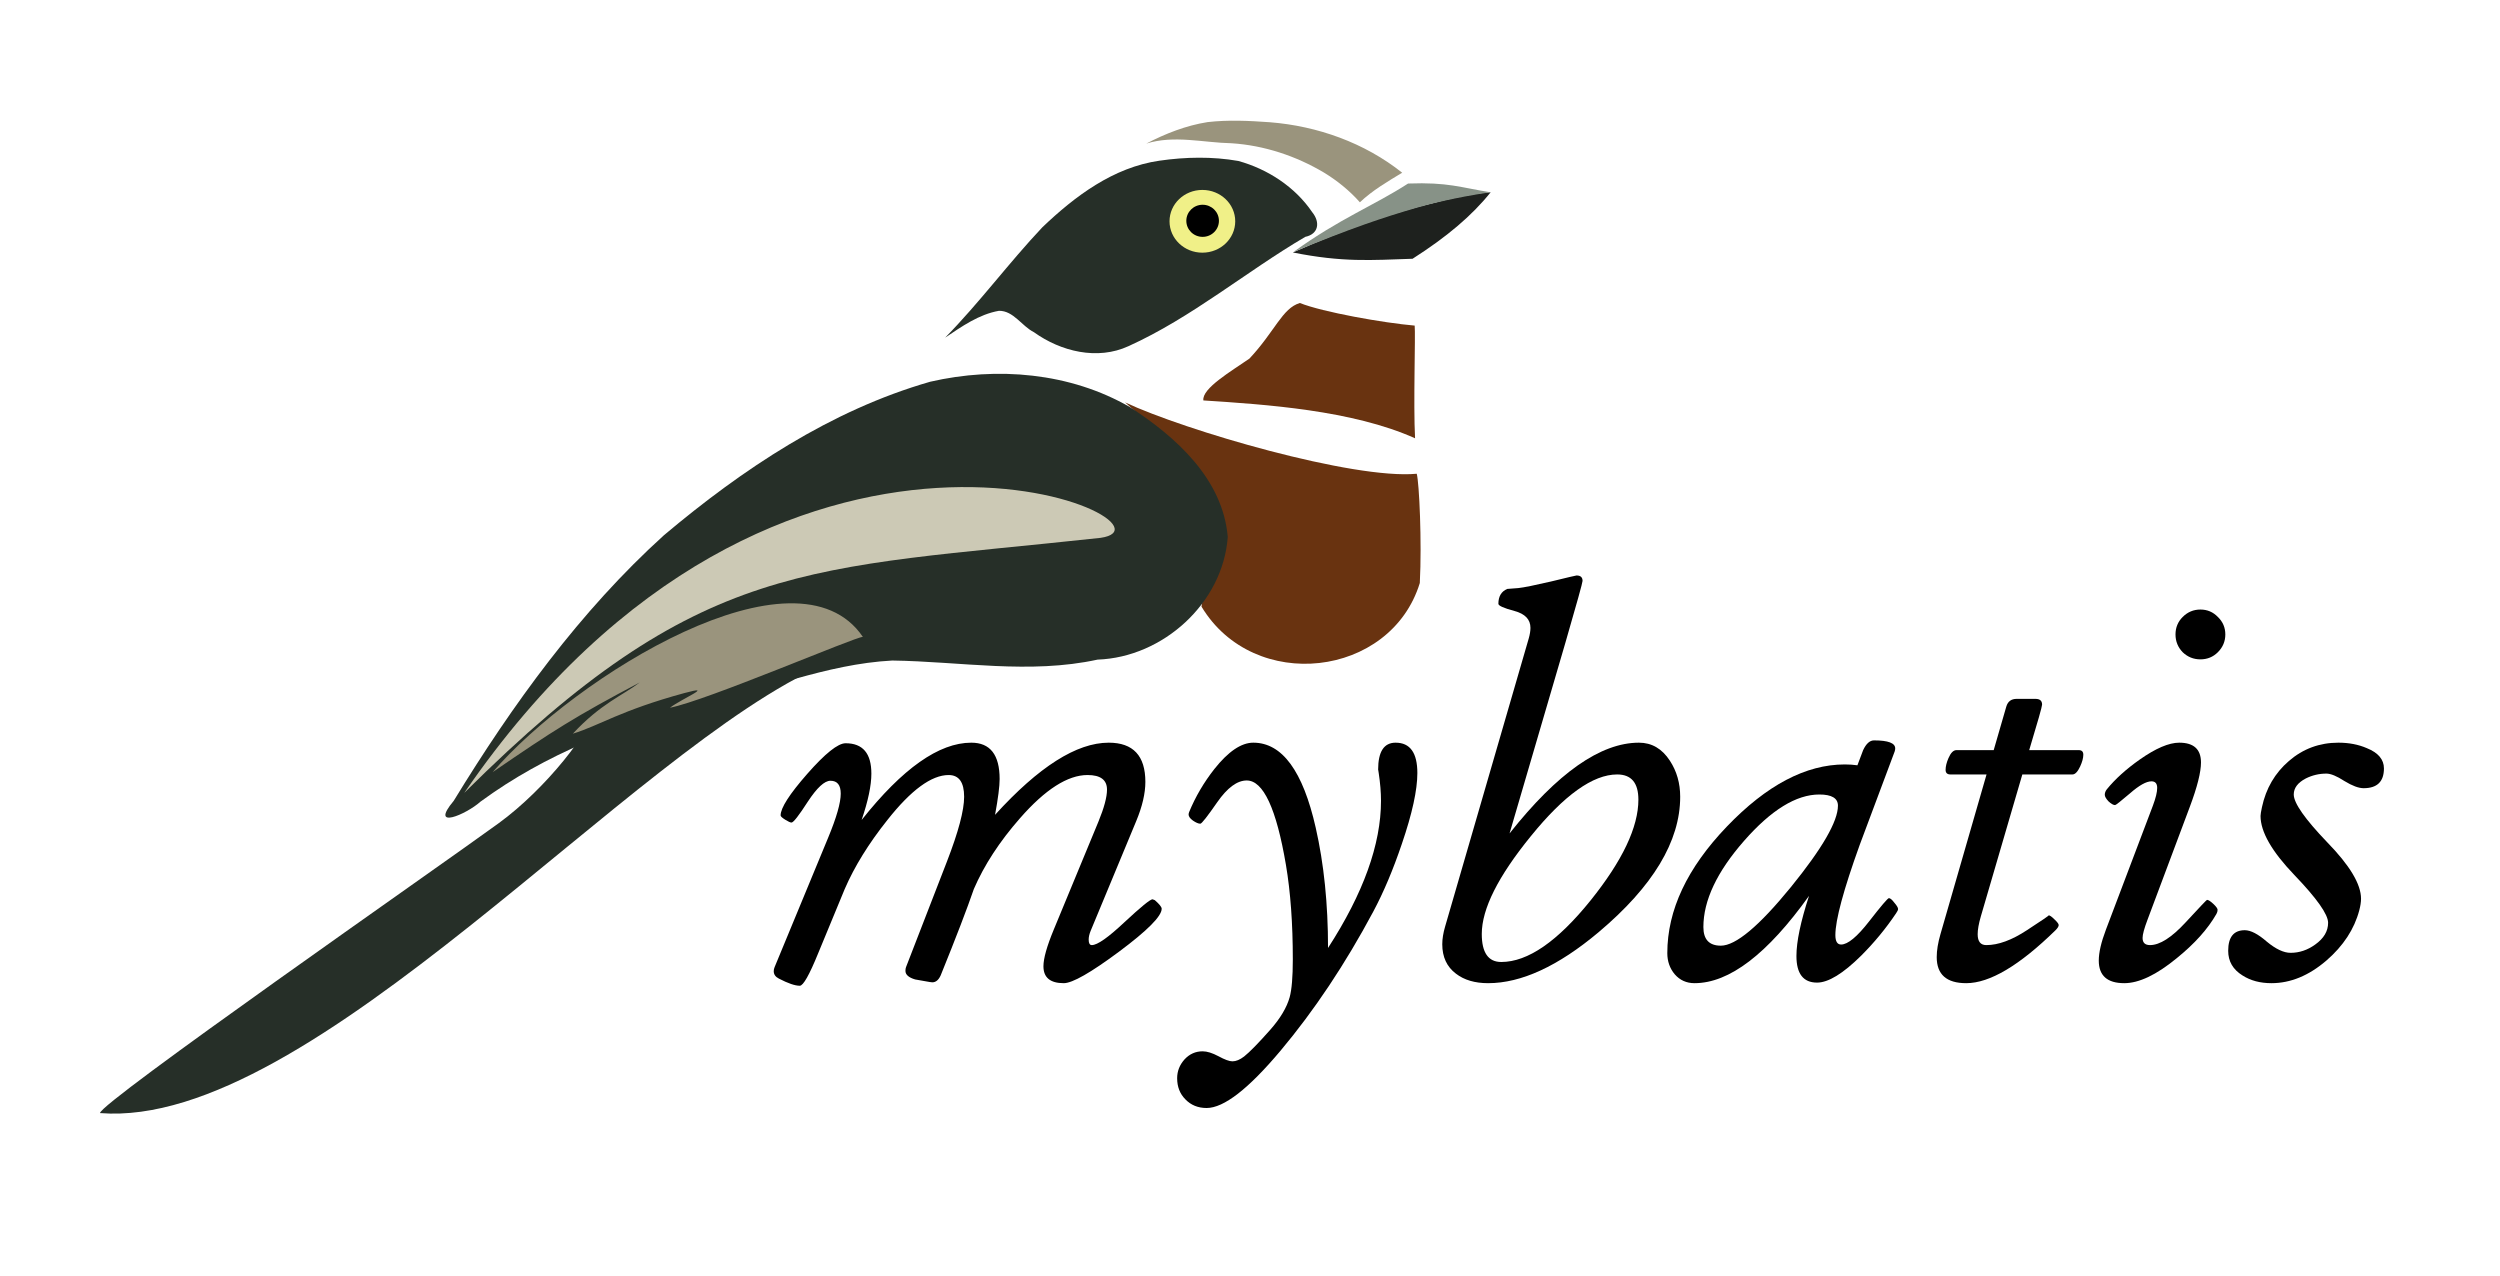
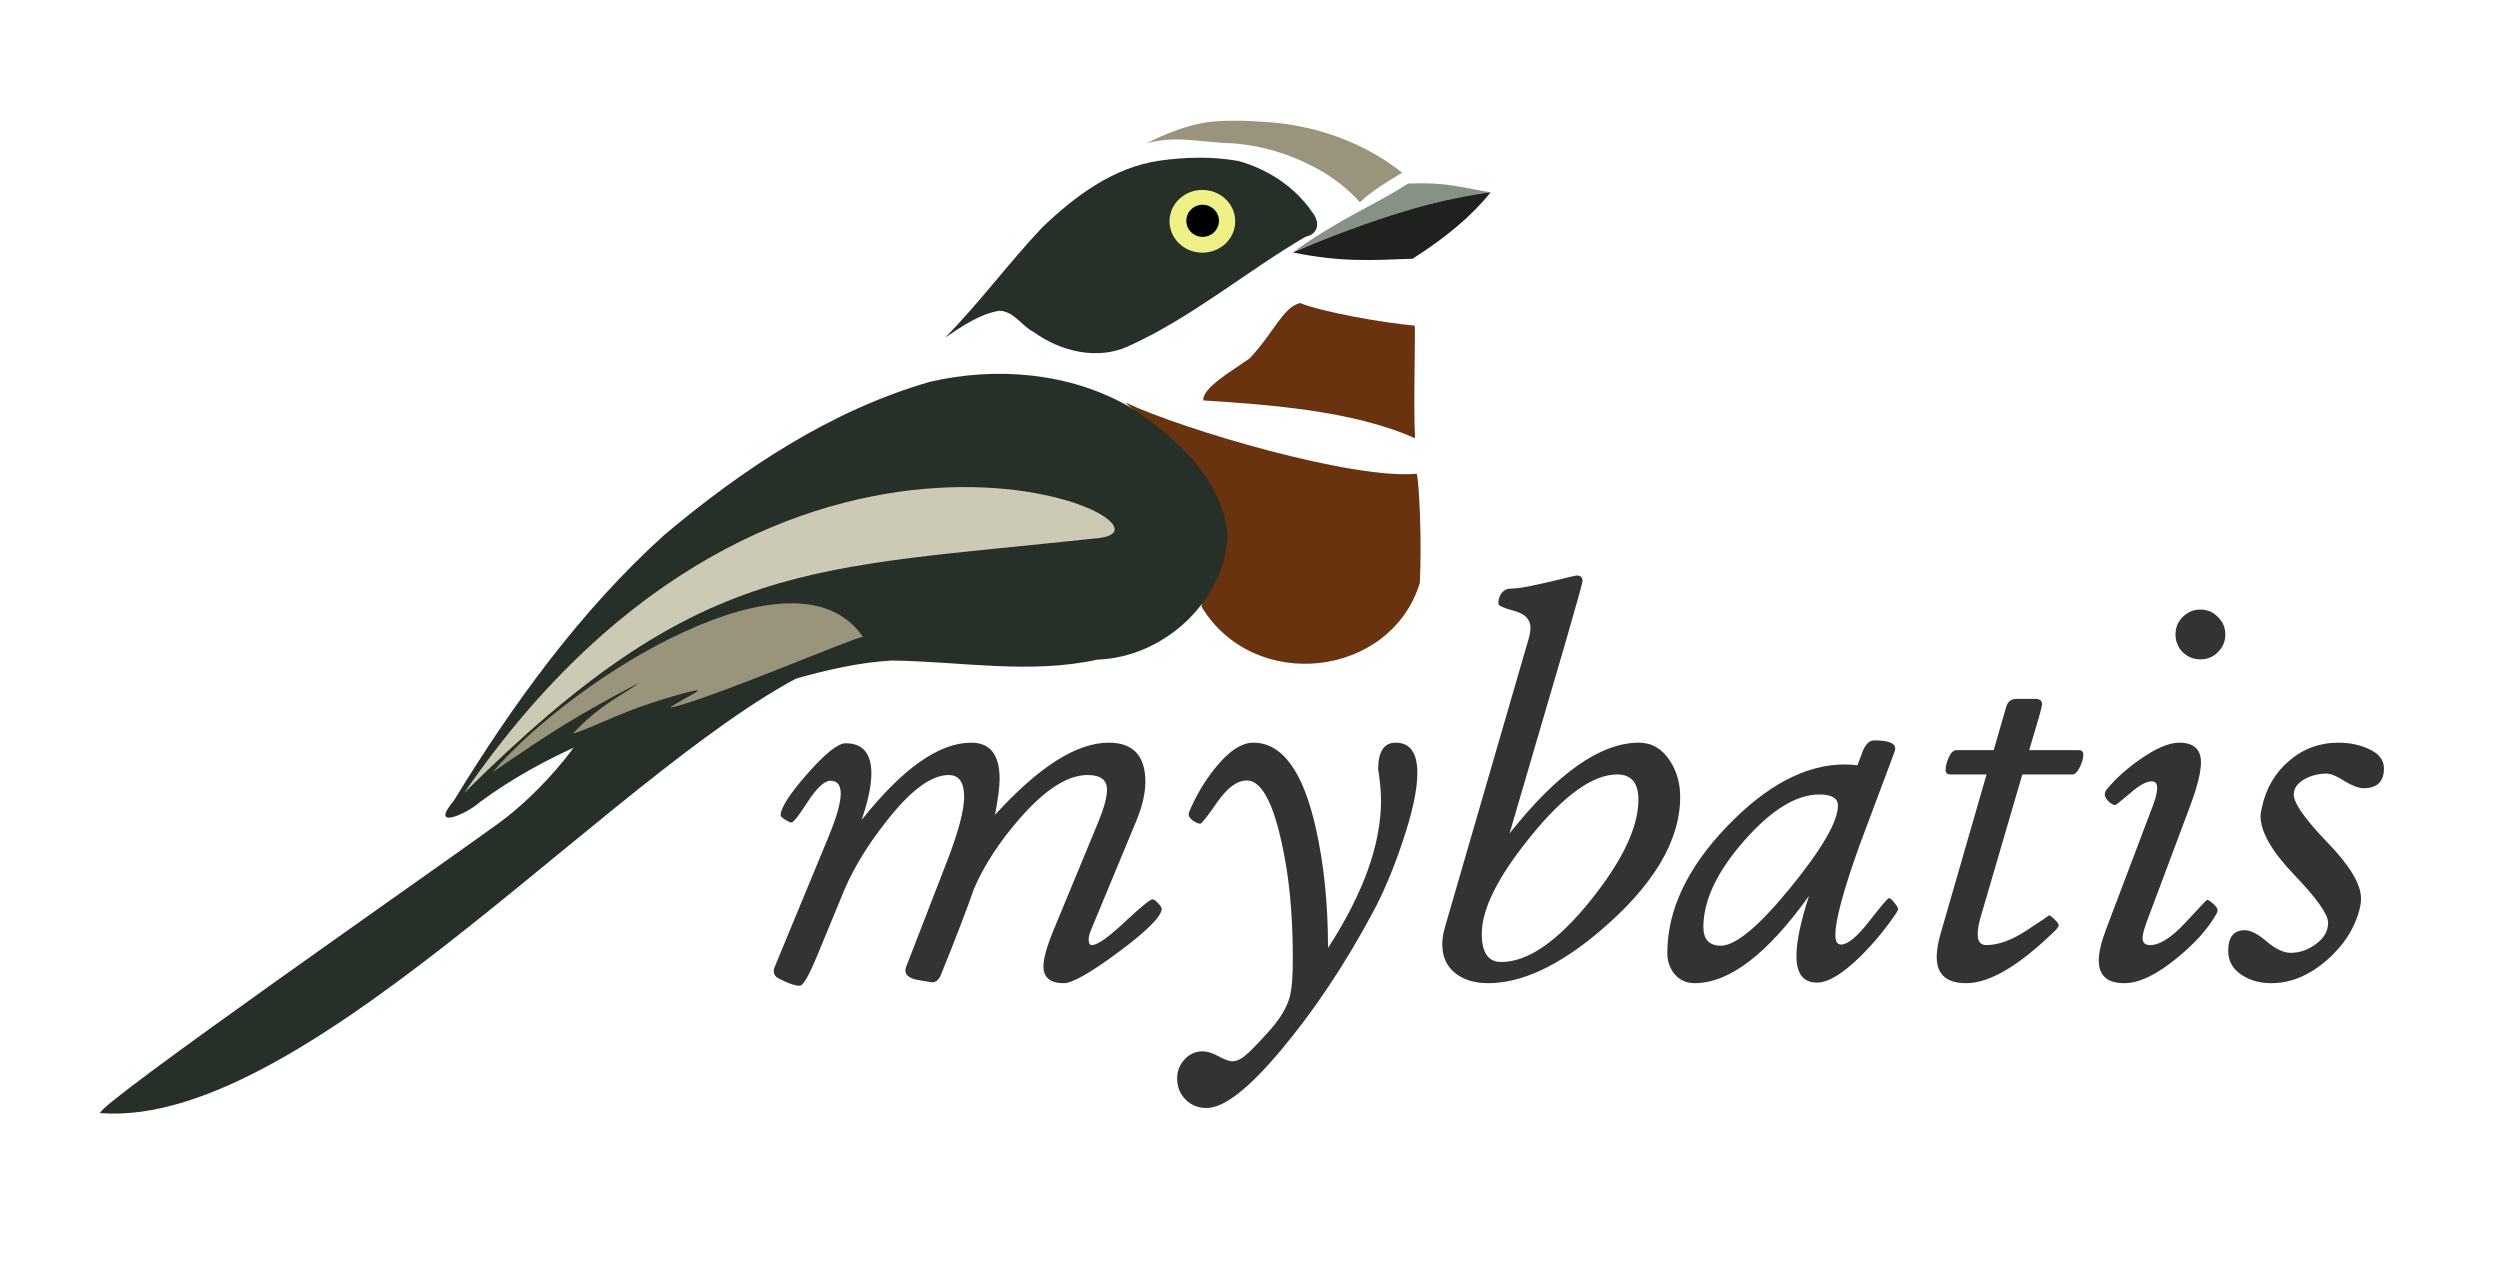
<svg xmlns="http://www.w3.org/2000/svg" width="990" height="505" id="svg2" version="1.0">
  <defs id="defs4">
    </defs>
  <g id="layer1" transform="translate(-31.74938,-81.64729)">
    <g id="BirdBatis" transform="matrix(0.428474,0,0,0.428474,290.0398,209.1822)">
      <path style="fill:#9a947d;stroke:none" d="m 693.102,-138.023 c -34.791,-27.677 -78.249,-43.177 -122.376,-46.655 -19.075,-1.374 -38.372,-2.317 -57.411,-0.13 -19.917,3.131 -38.923,10.583 -56.727,19.878 25.748,-8.108 52.712,-0.824 78.942,-0.311 29.96,1.975 59.365,11.686 85.134,27.008 12.352,7.517 23.742,16.699 33.329,27.546 11.585,-10.968 25.529,-19.128 39.109,-27.336 z" id="HeadStripe" />
      <path style="fill:#262f28;fill-opacity:1" d="m 270.699,14.412 c 31.785,-32.37 58.761,-69.067 89.857,-102.014 30.226,-28.868 65.691,-55.427 108.161,-61.528 24.098,-3.483 48.966,-3.982 72.985,0.249 27.053,7.483 52.46,23.993 68.295,47.407 7.495,9.256 5.893,20.136 -6.496,22.733 -55.188,32.443 -104.739,74.475 -163.342,101.012 -28.758,13.27 -62.546,4.948 -87.355,-12.865 -11.302,-5.644 -18.936,-19.982 -32.381,-19.798 -18.435,3.212 -34.494,14.551 -49.724,24.803 z" id="EyeMask" />
      <path id="Chest" d="m 709.391,241.178 c 1.985,-38.051 -0.554,-92.569 -2.834,-100.982 -58.618,5.505 -214.28,-40.012 -269.549,-65.956 78.383,69.915 68.751,58.597 87.16,103.174 17.874,21.777 -13.918,61.377 -16.532,85.596 48.401,80.398 174.788,65.748 201.754,-21.832 z" style="fill:#693310;fill-opacity:1;stroke:none" />
      <path id="Beard" d="M 704.998,107.418 C 703.331,75.661 705.511,12.028 704.647,3.271 676.164,0.838 619.583,-9.173 598.542,-17.61 c -16.257,4.709 -23.105,26.353 -46.665,51.421 -16.607,11.509 -44.137,27.58 -42.514,38.631 57.158,3.692 137.679,8.965 195.634,34.975 z" style="fill:#693310" />
      <path id="TailUpper" d="m 159.25,316.63 c -177.258,76.168 -474.146,430.002 -669.584,414.448 -1.934,-8.329 311.707,-226.637 368.31,-267.839 44.544,-32.373 86.974,-87.802 87.677,-104.476 28.372,-10.782 180.423,-43.057 213.597,-42.134 z" style="fill:#262f28;fill-opacity:1;stroke:none" />
      <g id="Beak" transform="matrix(-1.278512,0,0,1.278512,728.7488,-140.2029)">
        <path style="fill:#1e211e" d="m 106.925,59.359 c -36.118,7.238 -56.372,5.545 -86.549,4.547 -24.463,-15.64 -42.777,-30.942 -56.445,-48.064 10.282,0.444 26.446,3.735 50.502,10.039 24.056,6.304 54.932,16.693 92.493,33.477 z" id="BeakLower" />
        <path id="BeakUpper" d="M 106.466,58.97 C 72.681,34.597 48.995,25.886 23.619,9.524 -5.397,8.454 -14.165,12.391 -35.864,15.827 c 27.277,4.06 45.43,8.907 53.795,11.35 23.871,6.971 46.672,14.562 88.535,31.793 z" style="fill:#879287;fill-opacity:1" />
      </g>
      <g id="Eye" transform="matrix(-1.278512,0,0,1.278512,728.7488,-140.2029)">
        <path style="fill:#f0f088;fill-opacity:1;stroke:none" id="path2541" d="m 202.143,38.612 c 0,12.525 -10.633,22.679 -23.75,22.679 -13.117,0 -23.75,-10.154 -23.75,-22.679 0,-12.525 10.633,-22.679 23.75,-22.679 13.117,0 23.75,10.154 23.75,22.679 z" transform="translate(-6.071427,-1.785711)" />
        <path style="fill:#000000;fill-opacity:1;stroke:none" id="path2543" d="m 187.143,39.326 c 0,6.41 -5.277,11.607 -11.786,11.607 -6.509,0 -11.786,-5.197 -11.786,-11.607 0,-6.41 5.277,-11.607 11.786,-11.607 6.509,0 11.786,5.197 11.786,11.607 z" transform="translate(-3.214286,-2.857143)" />
      </g>
      <g id="Wing" transform="matrix(-1.278512,0,0,1.278512,728.7488,-140.2029)">
        <path style="fill:#262f28;fill-opacity:1" d="m 224.611,171.184 c -33.143,21.468 -67.146,51.944 -70.641,93.832 3.471,47.757 46.785,86.973 94.121,88.663 49.012,10.699 99.019,1.343 148.384,0.658 48.115,2.53 92.888,22.096 139.573,32.137 56.259,13.997 111.205,35.426 158.205,69.948 10.05,9.066 37.3,20.83 19.269,-0.652 C 670.904,386.056 622.302,318.783 561.523,263.739 504.722,215.97 441.029,173.459 369.098,152.805 320.884,141.695 267.922,146.141 224.611,171.184 z" id="WingBackground" />
        <path style="fill:#9a947d;stroke:none" d="m 685.43,435.076 c -43.425,-29.826 -59.892,-40.353 -106.408,-64.91 12.35,9.44 28.173,15.246 48.362,37.054 -19.453,-6.016 -34.278,-16.744 -80.542,-29.351 -23.132,-6.304 1.941,4.096 10.352,10.591 -26.439,-5.121 -134.523,-51.525 -139.445,-51.219 47.904,-70.54 207.797,28.295 267.68,97.836 z" id="WingTip" />
        <path style="fill:#f5efd7;fill-opacity:0.803;fill-rule:evenodd;stroke:none" d="M 245.922,265.652 C 458.628,288.783 534.148,279.308 705.899,450.005 477.769,117.873 176.207,255.763 245.922,265.652 z" id="WingStripe" />
      </g>
      <path style="fill:#000000;fill-opacity:0" id="path3153" d="m 476.962,-180.291 c 23.644,-9.32 48.359,-15.699 72.725,-22.824 36.017,-10.904 72.569,-19.622 109.419,-27.143 13.356,-2.708 26.747,-5.349 40.361,-6.27 3.337,-0.172 6.69,-0.299 10.031,-0.147 1.154,0.043 2.309,0.044 3.463,0.038 0.666,-0.018 1.331,-0.018 1.996,-0.012 3.574,0.109 7.15,0.106 10.726,0.111 4.367,0.012 8.734,-0.012 13.101,-0.03 4.062,-0.466 5.716,0.359 9.206,2.145 4.006,2.098 7.548,4.604 10.742,7.806 3.389,3.464 6.206,7.472 8.289,11.843 1.356,2.363 1.359,5.092 1.978,7.649 0.472,1.758 1.582,2.906 3.036,3.933 2.548,1.376 5.267,2.011 8.115,2.486 0.458,0.063 0.916,0.126 1.374,0.189 0,0 -25.96,18.186 -25.96,18.186 l 0,0 c -0.46,-0.097 -0.92,-0.194 -1.38,-0.291 -3.184,-0.756 -6.35,-1.74 -9.045,-3.664 -1.762,-1.533 -3.276,-3.239 -3.982,-5.511 -0.888,-2.386 -0.425,-5.1 -1.64,-7.439 -1.794,-4.097 -4.419,-7.766 -7.627,-10.885 -3.055,-2.885 -6.524,-5.057 -10.317,-6.87 -2.709,-1.228 -5.423,-1.05 -8.363,-0.999 -4.339,-0.018 -8.679,-0.042 -13.018,-0.03 -3.678,0.006 -7.356,0.006 -11.033,0.113 -0.665,0.003 -1.33,0.006 -1.995,-0.027 -1.172,-0.03 -2.344,-0.064 -3.515,-0.13 -3.117,-0.124 -6.237,-0.082 -9.352,0.079 -12.967,0.846 -25.782,3.064 -38.551,5.403 -36.465,6.926 -72.521,15.56 -108.035,26.423 -25.411,7.669 -51.196,14.728 -75.533,25.454 0,0 24.784,-19.587 24.784,-19.587 z" />
-       <g id="g2853" transform="translate(4.667728,0)">
-         <path d="m 466.16,542.213 c -3.8e-4,6.88 -13.143,20.11 -39.427,39.691 -26.108,19.405 -43.132,29.107 -51.07,29.107 -12.525,0 -18.788,-5.204 -18.787,-15.612 -2.7e-4,-7.233 3.175,-18.523 9.526,-33.87 l 41.279,-99.758 c 5.292,-12.877 7.938,-22.756 7.938,-29.636 -3.3e-4,-8.997 -5.998,-13.495 -17.993,-13.495 -18.347,2e-4 -39.162,13.319 -62.448,39.956 -18.876,21.522 -33.076,43.308 -42.602,65.359 -6.174,17.994 -16.406,44.631 -30.695,79.912 -1.941,4.234 -4.499,6.351 -7.674,6.351 -0.706,0 -1.5,-0.088 -2.381,-0.265 -4.587,-0.882 -9.085,-1.676 -13.495,-2.381 -5.998,-1.764 -8.997,-4.41 -8.997,-7.938 -1.4e-4,-1.411 0.176,-2.558 0.529,-3.44 l 37.839,-97.641 c 10.584,-27.343 15.876,-47.277 15.877,-59.802 -1.9e-4,-13.407 -4.763,-20.11 -14.289,-20.11 -15.877,2e-4 -34.752,13.848 -56.626,41.544 -17.288,21.698 -30.43,42.955 -39.427,63.771 -3.352,7.938 -11.555,27.784 -24.609,59.537 -8.115,19.934 -13.76,29.901 -16.935,29.901 -4.41,-10e-6 -10.849,-2.205 -19.317,-6.615 -3.175,-1.588 -4.763,-3.881 -4.763,-6.88 -1e-5,-1.235 0.265,-2.47 0.794,-3.705 l 49.482,-119.603 c 7.762,-18.699 11.643,-32.282 11.643,-40.75 -8e-5,-7.938 -3.175,-11.907 -9.526,-11.907 -5.469,1.9e-4 -12.437,6.439 -20.904,19.317 -8.291,12.878 -13.319,19.317 -15.083,19.316 -1.058,1.5e-4 -2.999,-0.882 -5.821,-2.646 -2.823,-1.764 -4.234,-3.087 -4.234,-3.969 -2e-5,-6.88 8.203,-19.669 24.609,-38.368 16.582,-18.875 28.401,-28.313 35.458,-28.313 15.876,2.2e-4 23.815,9.35 23.815,28.049 -1.1e-4,10.937 -2.999,25.226 -8.997,42.867 37.751,-47.63 71.533,-71.444 101.345,-71.445 17.464,2.2e-4 26.196,11.202 26.196,33.605 -2.3e-4,6.704 -1.411,17.729 -4.234,33.076 40.397,-44.454 75.413,-66.681 105.05,-66.682 22.58,2.2e-4 33.87,12.084 33.87,36.252 -3.7e-4,10.585 -2.823,22.668 -8.468,36.252 l -42.073,101.345 c -1.235,2.999 -1.853,5.733 -1.852,8.203 -3.1e-4,3.352 0.97,5.028 2.911,5.028 5.115,3e-5 15.171,-7.056 30.165,-21.169 15.171,-14.112 23.814,-21.169 25.932,-21.169 0.529,0.176 1.234,0.441 2.117,0.794 4.233,3.705 6.35,6.351 6.351,7.938" style="font-size:541.92px;font-style:normal;font-variant:normal;font-weight:normal;font-stretch:semi-condensed;text-align:center;line-height:125%;writing-mode:lr-tb;text-anchor:middle;fill:#000000;fill-opacity:1;stroke:none;font-family:Aegyptus;-inkscape-font-specification:Aegyptus Semi-Condensed" id="path2832" />
-         <path d="m 702.456,416.788 c -2.2e-4,15.7 -4.763,37.486 -14.289,65.359 -8.115,23.991 -16.935,44.895 -26.461,62.712 -25.932,48.512 -54.51,91.378 -85.733,128.6 -29.636,35.281 -52.393,52.922 -68.269,52.922 -7.938,-1.2e-4 -14.465,-2.646 -19.581,-7.938 -5.116,-5.116 -7.674,-11.643 -7.674,-19.581 0,-6.527 2.293,-12.349 6.88,-17.464 4.587,-4.939 10.143,-7.409 16.67,-7.409 4.057,-7e-5 8.908,1.499 14.554,4.498 5.821,3.175 10.143,4.763 12.966,4.763 3.352,-7e-5 6.968,-1.5 10.849,-4.498 5.116,-4.057 13.142,-12.26 24.079,-24.609 9.349,-10.584 15.347,-20.64 17.993,-30.165 1.94,-7.056 2.911,-18.699 2.911,-34.928 -10e-5,-33.164 -2.117,-62.271 -6.351,-87.321 -8.82,-52.04 -20.904,-78.06 -36.252,-78.06 -8.82,1.9e-4 -17.905,6.704 -27.255,20.11 -9.173,13.231 -14.377,19.846 -15.612,19.846 -1.764,1.4e-4 -4.057,-0.97 -6.88,-2.911 -2.646,-1.94 -3.969,-3.793 -3.969,-5.557 -10e-6,-0.705 0.176,-1.499 0.529,-2.381 5.821,-14.112 13.583,-27.343 23.286,-39.691 12.878,-16.229 24.873,-24.344 35.987,-24.344 26.637,2.2e-4 45.866,26.197 57.685,78.589 7.585,33.341 11.378,70.386 11.378,111.136 32.635,-50.452 48.953,-95.788 48.953,-136.009 -1.8e-4,-7.762 -0.706,-16.317 -2.117,-25.667 -0.353,-2.293 -0.529,-3.352 -0.529,-3.175 -1.9e-4,-16.582 5.38,-24.873 16.141,-24.873 13.407,2.2e-4 20.11,9.35 20.11,28.049" style="font-size:541.92px;font-style:normal;font-variant:normal;font-weight:normal;font-stretch:semi-condensed;text-align:center;line-height:125%;writing-mode:lr-tb;text-anchor:middle;fill:#000000;fill-opacity:1;stroke:none;font-family:Aegyptus;-inkscape-font-specification:Aegyptus Semi-Condensed" id="path2834" />
-         <path d="m 945.367,438.751 c -2.4e-4,41.103 -25.138,82.823 -75.414,125.16 -37.398,31.4 -71.445,47.1 -102.139,47.1 -12.172,0 -22.051,-2.911 -29.636,-8.732 -8.468,-6.351 -12.701,-15.436 -12.701,-27.255 -2e-5,-4.939 0.882,-10.408 2.646,-16.406 l 77.266,-266.197 c 1.058,-3.704 1.588,-6.968 1.588,-9.791 -1e-4,-7.762 -4.939,-12.966 -14.818,-15.612 -9.879,-2.646 -14.818,-4.851 -14.818,-6.615 -8e-5,-6.879 2.734,-11.466 8.203,-13.76 2.646,-0.176 6.086,-0.441 10.32,-0.794 4.939,-0.529 14.994,-2.558 30.165,-6.086 15.171,-3.704 23.021,-5.556 23.55,-5.557 3.704,3.8e-4 5.557,1.676 5.557,5.028 -1.5e-4,1.588 -5.292,20.64 -15.877,57.156 l -51.599,176.23 c 44.278,-55.921 84.146,-83.881 119.603,-83.881 11.819,2.2e-4 21.345,5.557 28.578,16.67 6.35,9.703 9.526,20.816 9.526,33.341 m -38.633,2.646 c -2.1e-4,-15.524 -6.527,-23.285 -19.581,-23.286 -22.404,2e-4 -49.041,19.052 -79.912,57.156 -30.166,37.045 -45.248,67.123 -45.248,90.232 -6e-5,17.288 5.998,25.932 17.993,25.932 24.52,2e-5 52.04,-18.964 82.558,-56.891 29.46,-36.692 44.19,-67.74 44.19,-93.143" style="font-size:541.92px;font-style:normal;font-variant:normal;font-weight:normal;font-stretch:semi-condensed;text-align:center;line-height:125%;writing-mode:lr-tb;text-anchor:middle;fill:#000000;fill-opacity:1;stroke:none;font-family:Aegyptus;-inkscape-font-specification:Aegyptus Semi-Condensed" id="path2836" />
-         <path d="m 1146.735,542.478 c -3e-4,0.882 -0.618,2.205 -1.852,3.969 -9.35,13.936 -20.11,26.99 -32.282,39.162 -16.759,16.582 -30.342,24.873 -40.75,24.873 -12.701,0 -19.052,-8.203 -19.052,-24.609 -10e-5,-13.23 3.881,-31.753 11.643,-55.568 -38.457,53.804 -73.738,80.706 -105.844,80.706 -7.409,0 -13.495,-2.734 -18.258,-8.203 -4.587,-5.469 -6.88,-11.996 -6.88,-19.581 0,-39.691 18.346,-78.677 55.039,-116.957 36.692,-38.28 73.032,-57.42 109.019,-57.42 4.057,2e-4 7.938,0.265 11.643,0.794 1.764,-4.763 3.528,-9.438 5.292,-14.024 2.822,-5.998 6.174,-8.996 10.055,-8.997 13.054,2.2e-4 19.581,2.47 19.581,7.409 -2e-4,0.882 -0.177,1.852 -0.529,2.911 -10.761,28.754 -21.522,57.509 -32.282,86.263 -14.995,41.632 -22.492,69.416 -22.492,83.352 -2e-4,5.821 1.764,8.732 5.292,8.732 6.174,3e-5 14.818,-7.144 25.932,-21.433 11.113,-14.289 17.199,-21.433 18.258,-21.433 1.235,8e-5 2.91,1.411 5.027,4.234 2.293,2.646 3.44,4.587 3.44,5.821 m -55.568,-95.524 c -2e-4,-6.88 -5.733,-10.32 -17.2,-10.32 -21.345,1.7e-4 -44.543,14.289 -69.592,42.867 -25.05,28.578 -37.575,55.127 -37.575,79.647 -4e-5,11.466 5.38,17.2 16.141,17.2 13.76,3e-5 35.369,-18.082 64.829,-54.245 28.93,-35.634 43.396,-60.684 43.396,-75.149" style="font-size:541.92px;font-style:normal;font-variant:normal;font-weight:normal;font-stretch:semi-condensed;text-align:center;line-height:125%;writing-mode:lr-tb;text-anchor:middle;fill:#000000;fill-opacity:1;stroke:none;font-family:Aegyptus;-inkscape-font-specification:Aegyptus Semi-Condensed" id="path2838" />
-         <path d="m 1317.938,399.853 c -2e-4,2.999 -0.97,6.615 -2.911,10.849 -2.293,4.94 -4.675,7.409 -7.144,7.409 l -46.307,0 -38.368,131.246 c -1.94,6.703 -2.911,12.172 -2.911,16.406 -10e-5,6.703 2.646,10.055 7.938,10.055 11.114,3e-5 23.638,-4.587 37.575,-13.76 14.112,-9.173 20.816,-13.76 20.11,-13.76 1.058,6e-5 2.822,1.235 5.292,3.705 2.646,2.47 3.969,4.234 3.969,5.292 -10e-5,1.235 -0.97,2.823 -2.911,4.763 -33.341,32.635 -60.86,48.953 -82.558,48.953 -18.17,0 -27.255,-8.026 -27.255,-24.079 -10e-5,-6.174 1.147,-13.23 3.44,-21.169 l 42.602,-147.652 -33.341,0 c -2.999,2e-4 -4.498,-1.411 -4.498,-4.234 0,-3.175 0.882,-6.791 2.646,-10.849 2.117,-4.939 4.587,-7.409 7.409,-7.409 l 34.399,0 11.643,-40.221 c 1.411,-4.763 4.586,-7.144 9.526,-7.144 l 17.464,0 c 4.057,2.6e-4 6.086,1.764 6.086,5.292 -10e-5,1.764 -3.969,15.789 -11.907,42.073 l 45.778,0 c 2.822,2.1e-4 4.234,1.411 4.234,4.234" style="font-size:541.92px;font-style:normal;font-variant:normal;font-weight:normal;font-stretch:semi-condensed;text-align:center;line-height:125%;writing-mode:lr-tb;text-anchor:middle;fill:#000000;fill-opacity:1;stroke:none;font-family:Aegyptus;-inkscape-font-specification:Aegyptus Semi-Condensed" id="path2840" />
-         <path d="m 1449.184,288.717 c -10e-5,6.351 -2.293,11.82 -6.88,16.406 -4.41,4.41 -9.791,6.616 -16.141,6.615 -6.351,3e-4 -11.819,-2.205 -16.406,-6.615 -4.41,-4.586 -6.615,-10.055 -6.615,-16.406 -10e-5,-6.35 2.205,-11.731 6.615,-16.141 4.587,-4.586 10.055,-6.88 16.406,-6.88 6.351,3.5e-4 11.731,2.294 16.141,6.88 4.586,4.41 6.88,9.791 6.88,16.141 m -7.144,254.554 c -2e-4,1.235 -0.353,2.47 -1.058,3.705 -7.938,13.936 -20.199,27.608 -36.781,41.014 -18.699,15.347 -34.84,23.021 -48.423,23.021 -15.7,0 -23.55,-6.968 -23.55,-20.904 0,-7.409 2.205,-16.935 6.615,-28.578 l 43.396,-114.576 c 2.646,-7.056 3.969,-12.525 3.969,-16.406 -10e-5,-4.057 -1.764,-6.086 -5.292,-6.086 -4.763,1.9e-4 -11.378,3.705 -19.846,11.114 -8.468,7.233 -13.054,10.849 -13.76,10.849 -1.588,1.6e-4 -3.616,-1.146 -6.086,-3.44 -2.293,-2.47 -3.44,-4.498 -3.44,-6.086 0,-1.764 0.617,-3.44 1.852,-5.028 7.762,-9.526 17.905,-18.699 30.43,-27.519 14.818,-10.408 26.99,-15.612 36.516,-15.612 13.407,2.2e-4 20.11,6.086 20.11,18.258 -10e-5,8.997 -3.44,22.668 -10.32,41.014 l -39.162,104.521 c -2.999,7.938 -4.498,13.495 -4.498,16.67 -10e-5,4.41 2.293,6.615 6.88,6.615 8.997,3e-5 19.934,-6.968 32.812,-20.904 12.877,-13.936 19.493,-20.904 19.846,-20.904 1.235,8e-5 3.175,1.235 5.821,3.705 2.646,2.47 3.969,4.322 3.969,5.557" style="font-size:541.92px;font-style:normal;font-variant:normal;font-weight:normal;font-stretch:semi-condensed;text-align:center;line-height:125%;writing-mode:lr-tb;text-anchor:middle;fill:#000000;fill-opacity:1;stroke:none;font-family:Aegyptus;-inkscape-font-specification:Aegyptus Semi-Condensed" id="path2842" />
-         <path d="m 1595.778,412.555 c -2e-4,12.172 -6.263,18.258 -18.787,18.258 -4.587,1.8e-4 -10.496,-2.205 -17.729,-6.615 -7.056,-4.586 -12.613,-6.88 -16.67,-6.88 -6.704,1.9e-4 -13.054,1.5 -19.052,4.498 -7.409,3.881 -11.114,8.82 -11.114,14.818 -10e-5,7.938 10.32,22.668 30.959,44.19 20.816,21.345 31.224,38.721 31.224,52.128 -10e-5,2.999 -0.529,6.527 -1.588,10.584 -4.587,17.464 -14.73,32.988 -30.43,46.571 -16.229,13.936 -33.164,20.904 -50.805,20.904 -10.408,0 -19.317,-2.381 -26.726,-7.144 -8.82,-5.469 -13.23,-13.054 -13.23,-22.756 0,-12.701 5.116,-19.052 15.347,-19.052 5.469,5e-5 12.26,3.528 20.375,10.584 8.291,6.88 15.612,10.32 21.963,10.32 8.115,3e-5 15.7,-2.558 22.756,-7.674 7.938,-5.645 11.907,-12.348 11.907,-20.11 -10e-5,-7.762 -10.408,-22.492 -31.224,-44.19 -20.816,-21.698 -31.224,-39.868 -31.224,-54.51 -10e-5,-1.411 0.441,-4.145 1.323,-8.203 3.704,-17.288 11.996,-31.488 24.873,-42.602 13.054,-11.29 28.313,-16.935 45.777,-16.935 9.702,2.2e-4 18.434,1.676 26.196,5.028 10.584,4.234 15.876,10.496 15.877,18.787" style="font-size:541.92px;font-style:normal;font-variant:normal;font-weight:normal;font-stretch:semi-condensed;text-align:center;line-height:125%;writing-mode:lr-tb;text-anchor:middle;fill:#000000;fill-opacity:1;stroke:none;font-family:Aegyptus;-inkscape-font-specification:Aegyptus Semi-Condensed" id="path2844" />
+       <g id="g2853" transform="translate(4.667728,0)" style="fill:#333333">
+         <path d="m 466.16,542.213 c -3.8e-4,6.88 -13.143,20.11 -39.427,39.691 -26.108,19.405 -43.132,29.107 -51.07,29.107 -12.525,0 -18.788,-5.204 -18.787,-15.612 -2.7e-4,-7.233 3.175,-18.523 9.526,-33.87 l 41.279,-99.758 c 5.292,-12.877 7.938,-22.756 7.938,-29.636 -3.3e-4,-8.997 -5.998,-13.495 -17.993,-13.495 -18.347,2e-4 -39.162,13.319 -62.448,39.956 -18.876,21.522 -33.076,43.308 -42.602,65.359 -6.174,17.994 -16.406,44.631 -30.695,79.912 -1.941,4.234 -4.499,6.351 -7.674,6.351 -0.706,0 -1.5,-0.088 -2.381,-0.265 -4.587,-0.882 -9.085,-1.676 -13.495,-2.381 -5.998,-1.764 -8.997,-4.41 -8.997,-7.938 -1.4e-4,-1.411 0.176,-2.558 0.529,-3.44 l 37.839,-97.641 c 10.584,-27.343 15.876,-47.277 15.877,-59.802 -1.9e-4,-13.407 -4.763,-20.11 -14.289,-20.11 -15.877,2e-4 -34.752,13.848 -56.626,41.544 -17.288,21.698 -30.43,42.955 -39.427,63.771 -3.352,7.938 -11.555,27.784 -24.609,59.537 -8.115,19.934 -13.76,29.901 -16.935,29.901 -4.41,-10e-6 -10.849,-2.205 -19.317,-6.615 -3.175,-1.588 -4.763,-3.881 -4.763,-6.88 -1e-5,-1.235 0.265,-2.47 0.794,-3.705 l 49.482,-119.603 c 7.762,-18.699 11.643,-32.282 11.643,-40.75 -8e-5,-7.938 -3.175,-11.907 -9.526,-11.907 -5.469,1.9e-4 -12.437,6.439 -20.904,19.317 -8.291,12.878 -13.319,19.317 -15.083,19.316 -1.058,1.5e-4 -2.999,-0.882 -5.821,-2.646 -2.823,-1.764 -4.234,-3.087 -4.234,-3.969 -2e-5,-6.88 8.203,-19.669 24.609,-38.368 16.582,-18.875 28.401,-28.313 35.458,-28.313 15.876,2.2e-4 23.815,9.35 23.815,28.049 -1.1e-4,10.937 -2.999,25.226 -8.997,42.867 37.751,-47.63 71.533,-71.444 101.345,-71.445 17.464,2.2e-4 26.196,11.202 26.196,33.605 -2.3e-4,6.704 -1.411,17.729 -4.234,33.076 40.397,-44.454 75.413,-66.681 105.05,-66.682 22.58,2.2e-4 33.87,12.084 33.87,36.252 -3.7e-4,10.585 -2.823,22.668 -8.468,36.252 l -42.073,101.345 c -1.235,2.999 -1.853,5.733 -1.852,8.203 -3.1e-4,3.352 0.97,5.028 2.911,5.028 5.115,3e-5 15.171,-7.056 30.165,-21.169 15.171,-14.112 23.814,-21.169 25.932,-21.169 0.529,0.176 1.234,0.441 2.117,0.794 4.233,3.705 6.35,6.351 6.351,7.938" style="font-size:541.92px;font-style:normal;font-variant:normal;font-weight:normal;font-stretch:semi-condensed;text-align:center;line-height:125%;writing-mode:lr-tb;text-anchor:middle;fill:#333333;fill-opacity:1;stroke:none;font-family:Aegyptus;-inkscape-font-specification:Aegyptus Semi-Condensed" id="path2832" />
+         <path d="m 702.456,416.788 c -2.2e-4,15.7 -4.763,37.486 -14.289,65.359 -8.115,23.991 -16.935,44.895 -26.461,62.712 -25.932,48.512 -54.51,91.378 -85.733,128.6 -29.636,35.281 -52.393,52.922 -68.269,52.922 -7.938,-1.2e-4 -14.465,-2.646 -19.581,-7.938 -5.116,-5.116 -7.674,-11.643 -7.674,-19.581 0,-6.527 2.293,-12.349 6.88,-17.464 4.587,-4.939 10.143,-7.409 16.67,-7.409 4.057,-7e-5 8.908,1.499 14.554,4.498 5.821,3.175 10.143,4.763 12.966,4.763 3.352,-7e-5 6.968,-1.5 10.849,-4.498 5.116,-4.057 13.142,-12.26 24.079,-24.609 9.349,-10.584 15.347,-20.64 17.993,-30.165 1.94,-7.056 2.911,-18.699 2.911,-34.928 -10e-5,-33.164 -2.117,-62.271 -6.351,-87.321 -8.82,-52.04 -20.904,-78.06 -36.252,-78.06 -8.82,1.9e-4 -17.905,6.704 -27.255,20.11 -9.173,13.231 -14.377,19.846 -15.612,19.846 -1.764,1.4e-4 -4.057,-0.97 -6.88,-2.911 -2.646,-1.94 -3.969,-3.793 -3.969,-5.557 -10e-6,-0.705 0.176,-1.499 0.529,-2.381 5.821,-14.112 13.583,-27.343 23.286,-39.691 12.878,-16.229 24.873,-24.344 35.987,-24.344 26.637,2.2e-4 45.866,26.197 57.685,78.589 7.585,33.341 11.378,70.386 11.378,111.136 32.635,-50.452 48.953,-95.788 48.953,-136.009 -1.8e-4,-7.762 -0.706,-16.317 -2.117,-25.667 -0.353,-2.293 -0.529,-3.352 -0.529,-3.175 -1.9e-4,-16.582 5.38,-24.873 16.141,-24.873 13.407,2.2e-4 20.11,9.35 20.11,28.049" style="font-size:541.92px;font-style:normal;font-variant:normal;font-weight:normal;font-stretch:semi-condensed;text-align:center;line-height:125%;writing-mode:lr-tb;text-anchor:middle;fill:#333333;fill-opacity:1;stroke:none;font-family:Aegyptus;-inkscape-font-specification:Aegyptus Semi-Condensed" id="path2834" />
+         <path d="m 945.367,438.751 c -2.4e-4,41.103 -25.138,82.823 -75.414,125.16 -37.398,31.4 -71.445,47.1 -102.139,47.1 -12.172,0 -22.051,-2.911 -29.636,-8.732 -8.468,-6.351 -12.701,-15.436 -12.701,-27.255 -2e-5,-4.939 0.882,-10.408 2.646,-16.406 l 77.266,-266.197 c 1.058,-3.704 1.588,-6.968 1.588,-9.791 -1e-4,-7.762 -4.939,-12.966 -14.818,-15.612 -9.879,-2.646 -14.818,-4.851 -14.818,-6.615 -8e-5,-6.879 2.734,-11.466 8.203,-13.76 2.646,-0.176 6.086,-0.441 10.32,-0.794 4.939,-0.529 14.994,-2.558 30.165,-6.086 15.171,-3.704 23.021,-5.556 23.55,-5.557 3.704,3.8e-4 5.557,1.676 5.557,5.028 -1.5e-4,1.588 -5.292,20.64 -15.877,57.156 l -51.599,176.23 c 44.278,-55.921 84.146,-83.881 119.603,-83.881 11.819,2.2e-4 21.345,5.557 28.578,16.67 6.35,9.703 9.526,20.816 9.526,33.341 m -38.633,2.646 c -2.1e-4,-15.524 -6.527,-23.285 -19.581,-23.286 -22.404,2e-4 -49.041,19.052 -79.912,57.156 -30.166,37.045 -45.248,67.123 -45.248,90.232 -6e-5,17.288 5.998,25.932 17.993,25.932 24.52,2e-5 52.04,-18.964 82.558,-56.891 29.46,-36.692 44.19,-67.74 44.19,-93.143" style="font-size:541.92px;font-style:normal;font-variant:normal;font-weight:normal;font-stretch:semi-condensed;text-align:center;line-height:125%;writing-mode:lr-tb;text-anchor:middle;fill:#333333;fill-opacity:1;stroke:none;font-family:Aegyptus;-inkscape-font-specification:Aegyptus Semi-Condensed" id="path2836" />
+         <path d="m 1146.735,542.478 c -3e-4,0.882 -0.618,2.205 -1.852,3.969 -9.35,13.936 -20.11,26.99 -32.282,39.162 -16.759,16.582 -30.342,24.873 -40.75,24.873 -12.701,0 -19.052,-8.203 -19.052,-24.609 -10e-5,-13.23 3.881,-31.753 11.643,-55.568 -38.457,53.804 -73.738,80.706 -105.844,80.706 -7.409,0 -13.495,-2.734 -18.258,-8.203 -4.587,-5.469 -6.88,-11.996 -6.88,-19.581 0,-39.691 18.346,-78.677 55.039,-116.957 36.692,-38.28 73.032,-57.42 109.019,-57.42 4.057,2e-4 7.938,0.265 11.643,0.794 1.764,-4.763 3.528,-9.438 5.292,-14.024 2.822,-5.998 6.174,-8.996 10.055,-8.997 13.054,2.2e-4 19.581,2.47 19.581,7.409 -2e-4,0.882 -0.177,1.852 -0.529,2.911 -10.761,28.754 -21.522,57.509 -32.282,86.263 -14.995,41.632 -22.492,69.416 -22.492,83.352 -2e-4,5.821 1.764,8.732 5.292,8.732 6.174,3e-5 14.818,-7.144 25.932,-21.433 11.113,-14.289 17.199,-21.433 18.258,-21.433 1.235,8e-5 2.91,1.411 5.027,4.234 2.293,2.646 3.44,4.587 3.44,5.821 m -55.568,-95.524 c -2e-4,-6.88 -5.733,-10.32 -17.2,-10.32 -21.345,1.7e-4 -44.543,14.289 -69.592,42.867 -25.05,28.578 -37.575,55.127 -37.575,79.647 -4e-5,11.466 5.38,17.2 16.141,17.2 13.76,3e-5 35.369,-18.082 64.829,-54.245 28.93,-35.634 43.396,-60.684 43.396,-75.149" style="font-size:541.92px;font-style:normal;font-variant:normal;font-weight:normal;font-stretch:semi-condensed;text-align:center;line-height:125%;writing-mode:lr-tb;text-anchor:middle;fill:#333333;fill-opacity:1;stroke:none;font-family:Aegyptus;-inkscape-font-specification:Aegyptus Semi-Condensed" id="path2838" />
+         <path d="m 1317.938,399.853 c -2e-4,2.999 -0.97,6.615 -2.911,10.849 -2.293,4.94 -4.675,7.409 -7.144,7.409 l -46.307,0 -38.368,131.246 c -1.94,6.703 -2.911,12.172 -2.911,16.406 -10e-5,6.703 2.646,10.055 7.938,10.055 11.114,3e-5 23.638,-4.587 37.575,-13.76 14.112,-9.173 20.816,-13.76 20.11,-13.76 1.058,6e-5 2.822,1.235 5.292,3.705 2.646,2.47 3.969,4.234 3.969,5.292 -10e-5,1.235 -0.97,2.823 -2.911,4.763 -33.341,32.635 -60.86,48.953 -82.558,48.953 -18.17,0 -27.255,-8.026 -27.255,-24.079 -10e-5,-6.174 1.147,-13.23 3.44,-21.169 l 42.602,-147.652 -33.341,0 c -2.999,2e-4 -4.498,-1.411 -4.498,-4.234 0,-3.175 0.882,-6.791 2.646,-10.849 2.117,-4.939 4.587,-7.409 7.409,-7.409 l 34.399,0 11.643,-40.221 c 1.411,-4.763 4.586,-7.144 9.526,-7.144 l 17.464,0 c 4.057,2.6e-4 6.086,1.764 6.086,5.292 -10e-5,1.764 -3.969,15.789 -11.907,42.073 l 45.778,0 c 2.822,2.1e-4 4.234,1.411 4.234,4.234" style="font-size:541.92px;font-style:normal;font-variant:normal;font-weight:normal;font-stretch:semi-condensed;text-align:center;line-height:125%;writing-mode:lr-tb;text-anchor:middle;fill:#333333;fill-opacity:1;stroke:none;font-family:Aegyptus;-inkscape-font-specification:Aegyptus Semi-Condensed" id="path2840" />
+         <path d="m 1449.184,288.717 c -10e-5,6.351 -2.293,11.82 -6.88,16.406 -4.41,4.41 -9.791,6.616 -16.141,6.615 -6.351,3e-4 -11.819,-2.205 -16.406,-6.615 -4.41,-4.586 -6.615,-10.055 -6.615,-16.406 -10e-5,-6.35 2.205,-11.731 6.615,-16.141 4.587,-4.586 10.055,-6.88 16.406,-6.88 6.351,3.5e-4 11.731,2.294 16.141,6.88 4.586,4.41 6.88,9.791 6.88,16.141 m -7.144,254.554 c -2e-4,1.235 -0.353,2.47 -1.058,3.705 -7.938,13.936 -20.199,27.608 -36.781,41.014 -18.699,15.347 -34.84,23.021 -48.423,23.021 -15.7,0 -23.55,-6.968 -23.55,-20.904 0,-7.409 2.205,-16.935 6.615,-28.578 l 43.396,-114.576 c 2.646,-7.056 3.969,-12.525 3.969,-16.406 -10e-5,-4.057 -1.764,-6.086 -5.292,-6.086 -4.763,1.9e-4 -11.378,3.705 -19.846,11.114 -8.468,7.233 -13.054,10.849 -13.76,10.849 -1.588,1.6e-4 -3.616,-1.146 -6.086,-3.44 -2.293,-2.47 -3.44,-4.498 -3.44,-6.086 0,-1.764 0.617,-3.44 1.852,-5.028 7.762,-9.526 17.905,-18.699 30.43,-27.519 14.818,-10.408 26.99,-15.612 36.516,-15.612 13.407,2.2e-4 20.11,6.086 20.11,18.258 -10e-5,8.997 -3.44,22.668 -10.32,41.014 l -39.162,104.521 c -2.999,7.938 -4.498,13.495 -4.498,16.67 -10e-5,4.41 2.293,6.615 6.88,6.615 8.997,3e-5 19.934,-6.968 32.812,-20.904 12.877,-13.936 19.493,-20.904 19.846,-20.904 1.235,8e-5 3.175,1.235 5.821,3.705 2.646,2.47 3.969,4.322 3.969,5.557" style="font-size:541.92px;font-style:normal;font-variant:normal;font-weight:normal;font-stretch:semi-condensed;text-align:center;line-height:125%;writing-mode:lr-tb;text-anchor:middle;fill:#333333;fill-opacity:1;stroke:none;font-family:Aegyptus;-inkscape-font-specification:Aegyptus Semi-Condensed" id="path2842" />
+         <path d="m 1595.778,412.555 c -2e-4,12.172 -6.263,18.258 -18.787,18.258 -4.587,1.8e-4 -10.496,-2.205 -17.729,-6.615 -7.056,-4.586 -12.613,-6.88 -16.67,-6.88 -6.704,1.9e-4 -13.054,1.5 -19.052,4.498 -7.409,3.881 -11.114,8.82 -11.114,14.818 -10e-5,7.938 10.32,22.668 30.959,44.19 20.816,21.345 31.224,38.721 31.224,52.128 -10e-5,2.999 -0.529,6.527 -1.588,10.584 -4.587,17.464 -14.73,32.988 -30.43,46.571 -16.229,13.936 -33.164,20.904 -50.805,20.904 -10.408,0 -19.317,-2.381 -26.726,-7.144 -8.82,-5.469 -13.23,-13.054 -13.23,-22.756 0,-12.701 5.116,-19.052 15.347,-19.052 5.469,5e-5 12.26,3.528 20.375,10.584 8.291,6.88 15.612,10.32 21.963,10.32 8.115,3e-5 15.7,-2.558 22.756,-7.674 7.938,-5.645 11.907,-12.348 11.907,-20.11 -10e-5,-7.762 -10.408,-22.492 -31.224,-44.19 -20.816,-21.698 -31.224,-39.868 -31.224,-54.51 -10e-5,-1.411 0.441,-4.145 1.323,-8.203 3.704,-17.288 11.996,-31.488 24.873,-42.602 13.054,-11.29 28.313,-16.935 45.777,-16.935 9.702,2.2e-4 18.434,1.676 26.196,5.028 10.584,4.234 15.876,10.496 15.877,18.787" style="font-size:541.92px;font-style:normal;font-variant:normal;font-weight:normal;font-stretch:semi-condensed;text-align:center;line-height:125%;writing-mode:lr-tb;text-anchor:middle;fill:#333333;fill-opacity:1;stroke:none;font-family:Aegyptus;-inkscape-font-specification:Aegyptus Semi-Condensed" id="path2844" />
      </g>
    </g>
  </g>
</svg>
